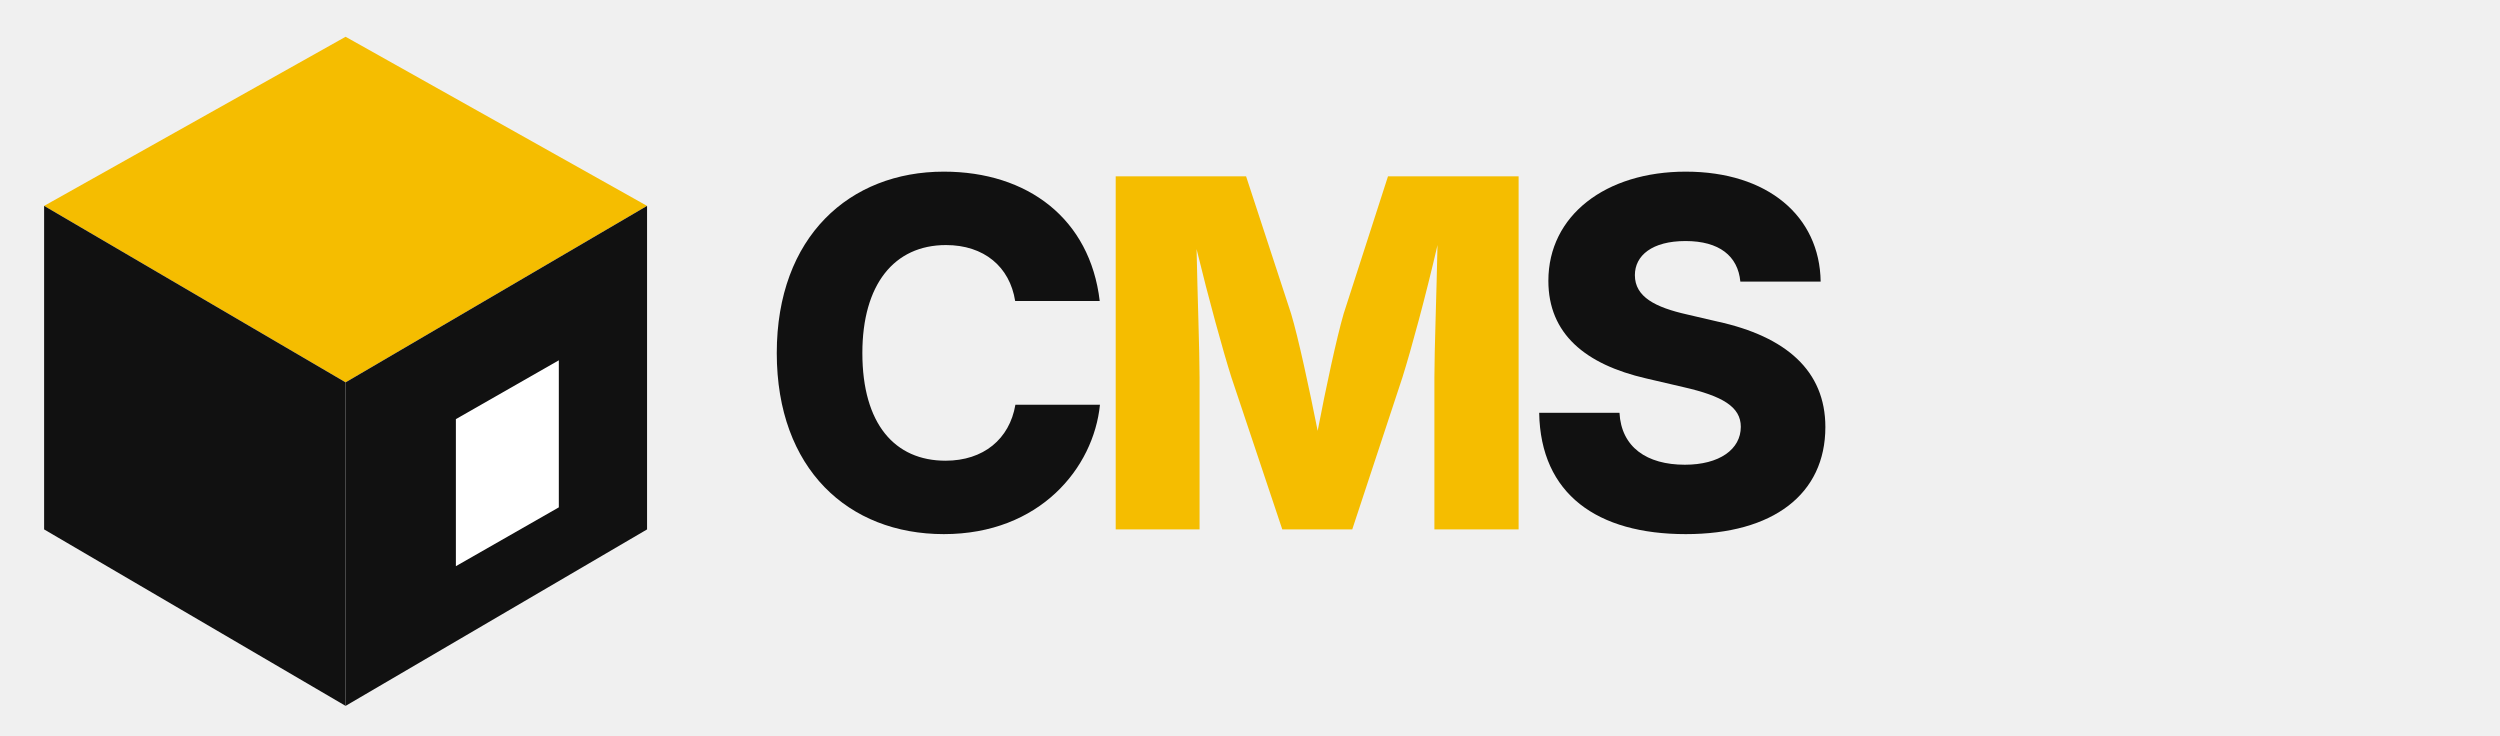
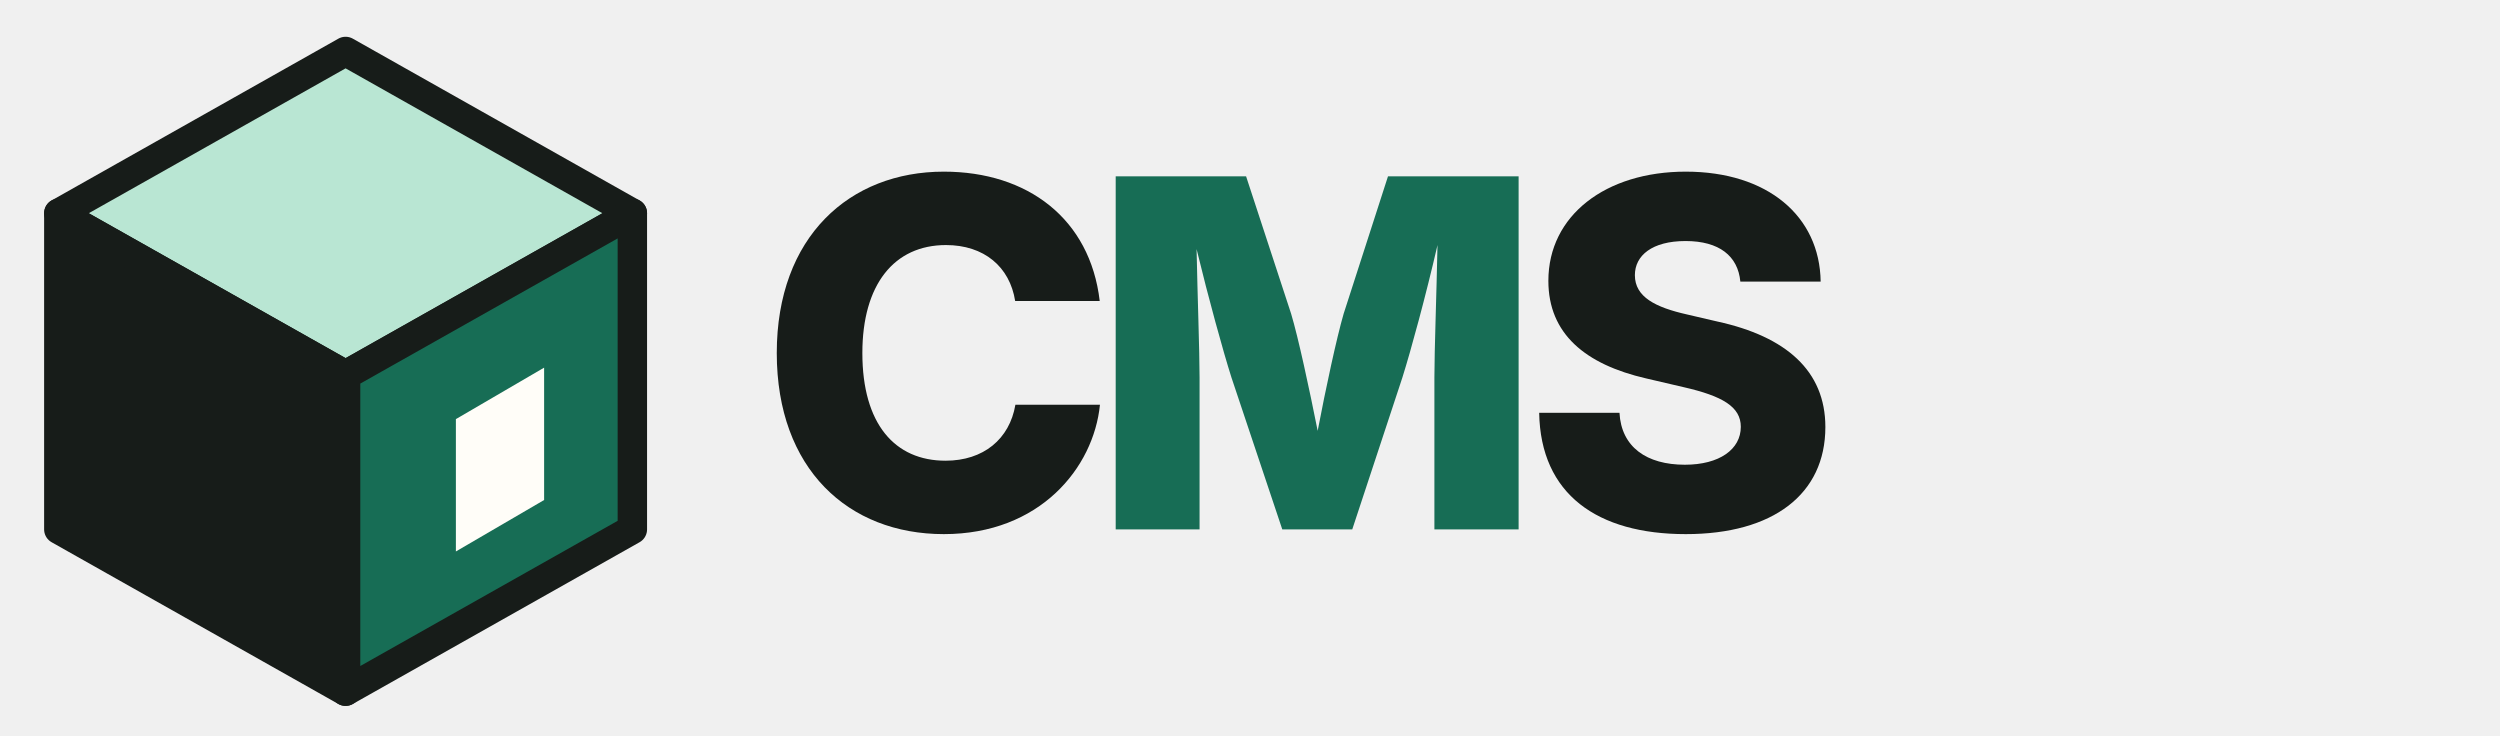
<svg xmlns="http://www.w3.org/2000/svg" viewBox="0 0 340 100" role="img" aria-labelledby="title">
-   <g transform="translate(4 5)">
-     <path d="M43 0 84 23 43 47 2 23Z" fill="#F5BD00" />
-     <path d="M2 23 43 47 43 91 2 67Z" fill="#111111" />
-     <path d="M84 23 43 47 43 91 84 67Z" fill="#111111" />
-     <path d="M58 52 72 44 72 64 58 72Z" fill="#FFFFFF" />
+   <g transform="translate(4 5)" stroke="#171C19" stroke-width="4" stroke-linejoin="round">
+     <path d="M43 2 82 24 43 46 4 24Z" fill="#B9E6D3" />
+     <path d="M4 24 43 46 43 89 4 67Z" fill="#171C19" />
+     <path d="M82 24 43 46 43 89 82 67Z" fill="#176D55" />
+     <path d="M58 52 70 45 70 63 58 70Z" fill="#FFFDF8" stroke="none" />
  </g>
-   <text x="103" y="72" font-family="Inter, Arial, sans-serif" font-size="66" font-weight="800" letter-spacing="-3" fill="#111111">C</text>
-   <text x="148" y="72" font-family="Inter, Arial, sans-serif" font-size="66" font-weight="800" letter-spacing="-3" fill="#F5BD00">M</text>
-   <text x="207" y="72" font-family="Inter, Arial, sans-serif" font-size="66" font-weight="800" letter-spacing="-3" fill="#111111">S</text>
+   <text x="103" y="72" font-family="'IBM Plex Sans', Inter, Arial, sans-serif" font-size="66" font-weight="800" letter-spacing="-3" fill="#171C19">C</text>
+   <text x="148" y="72" font-family="'IBM Plex Sans', Inter, Arial, sans-serif" font-size="66" font-weight="800" letter-spacing="-3" fill="#176D55">M</text>
+   <text x="207" y="72" font-family="'IBM Plex Sans', Inter, Arial, sans-serif" font-size="66" font-weight="800" letter-spacing="-3" fill="#171C19">S</text>
</svg>
